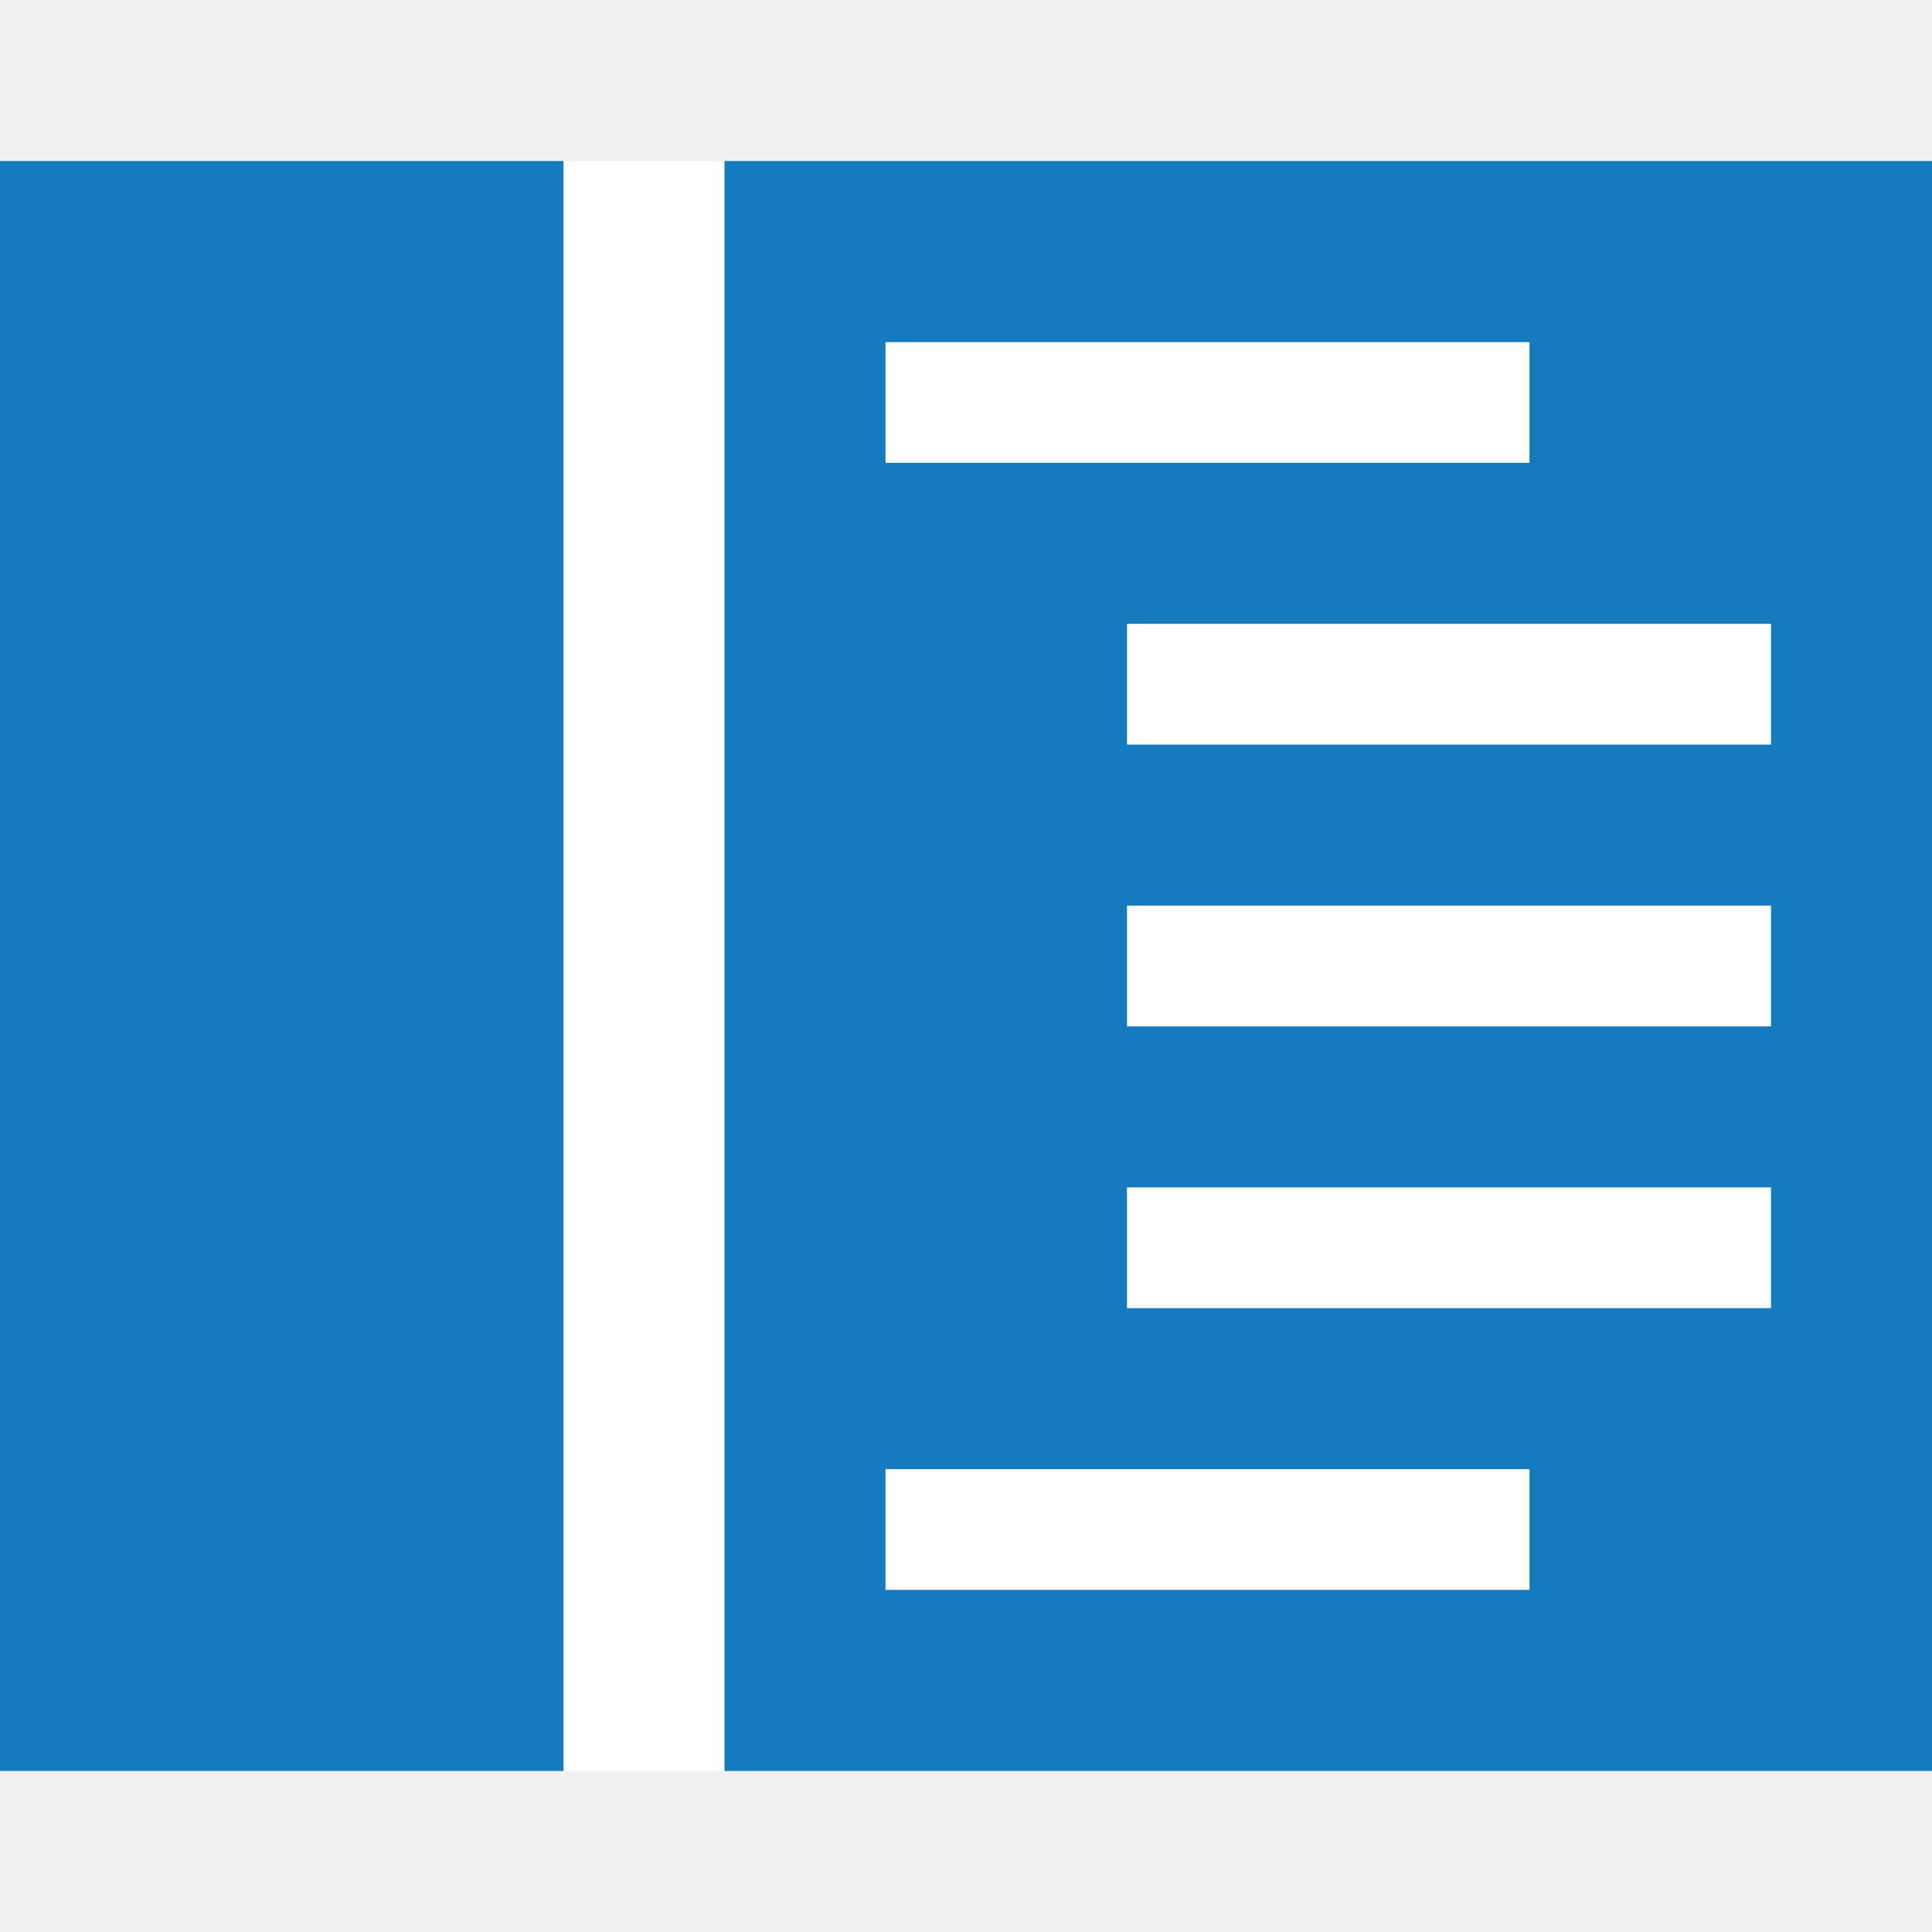
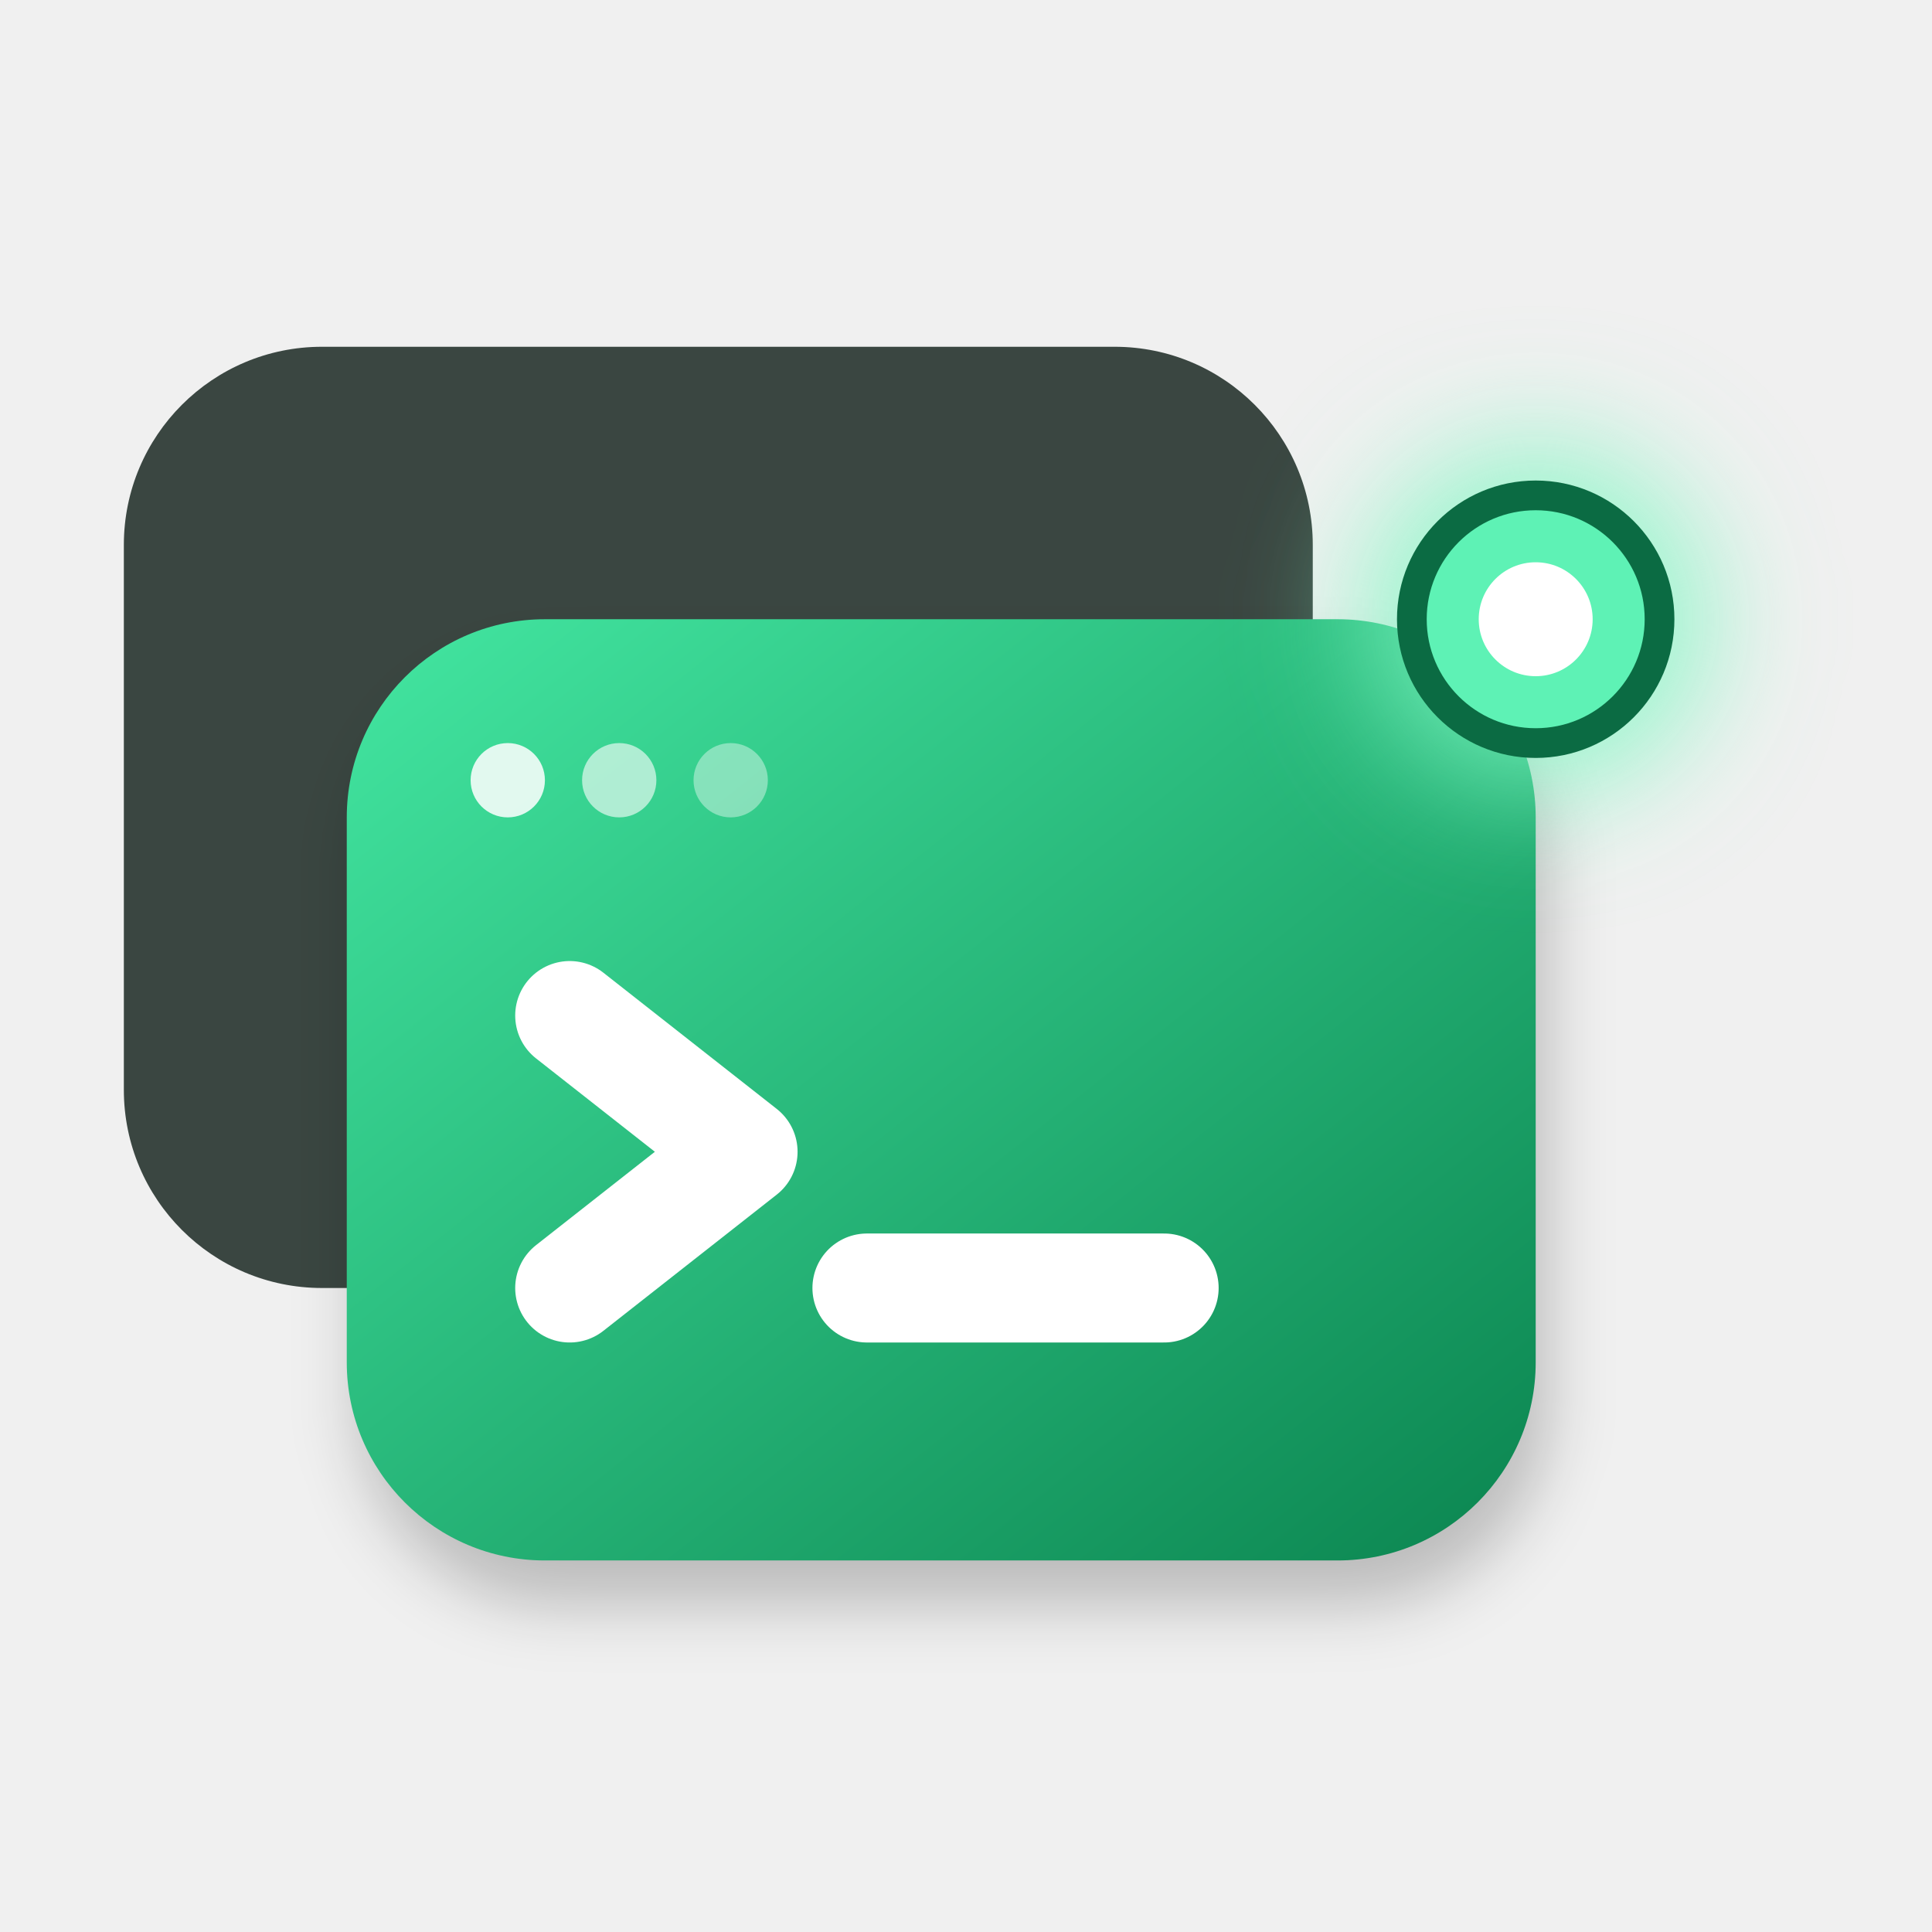
- <svg xmlns="http://www.w3.org/2000/svg" id="Layer_1" viewBox="0 0 1024 1024">
-   <style>.st0{fill:#f6f6f6;fill-opacity:0}.st1{fill:#fff}.st2{fill:#167abf}</style>
-   <path class="st0" d="M1024 1024H0V0h1024v1024z" />
-   <path class="st1" d="M1024 85.333v853.333H0V85.333h1024z" />
-   <path class="st2" d="M0 85.333h298.667v853.333H0V85.333zm1024 0v853.333H384V85.333h640zm-554.667 160h341.333v-64H469.333v64zm341.334 533.334H469.333v64h341.333l.001-64zm128-149.334H597.333v64h341.333l.001-64zm0-149.333H597.333v64h341.333l.001-64zm0-149.333H597.333v64h341.333l.001-64z" />
+ <svg xmlns="http://www.w3.org/2000/svg" viewBox="13 11 78 78" width="1024" height="1024">
+   <defs>
+     <linearGradient id="nx-green" x1="0" y1="0" x2="1" y2="1">
+       <stop offset="0" stop-color="#43E6A1" />
+       <stop offset="1" stop-color="#0B8550" />
+     </linearGradient>
+     <filter id="nx-glow" x="-100%" y="-100%" width="300%" height="300%">
+       <feGaussianBlur stdDeviation="2.5" />
+     </filter>
+     <filter id="nx-shadow" x="-20%" y="-20%" width="140%" height="140%">
+       <feGaussianBlur stdDeviation="1.3" />
+     </filter>
+   </defs>
+   <rect x="18" y="25" width="48" height="38" rx="8" fill="#3A4641" />
+   <rect x="27.5" y="37.8" width="48" height="38" rx="8" fill="#000000" fill-opacity="0.22" filter="url(#nx-shadow)" />
+   <rect x="27" y="36" width="48" height="38" rx="8" fill="url(#nx-green)" />
+   <circle cx="33.5" cy="42.5" r="1.5" fill="#FFFFFF" fill-opacity="0.85" />
+   <circle cx="38" cy="42.5" r="1.5" fill="#FFFFFF" fill-opacity="0.6" />
+   <circle cx="42.5" cy="42.5" r="1.5" fill="#FFFFFF" fill-opacity="0.4" />
+   <path d="M36 52 L43 57.5 L36 63" fill="none" stroke="#FFFFFF" stroke-width="4.4" stroke-linecap="round" stroke-linejoin="round" />
+   <path d="M48 63 H60" fill="none" stroke="#FFFFFF" stroke-width="4.4" stroke-linecap="round" />
+   <circle cx="75" cy="36" r="7" fill="#7CF7C0" fill-opacity="0.8" filter="url(#nx-glow)" />
+   <circle cx="75" cy="36" r="5" fill="#5EF2B5" stroke="#0B6B43" stroke-width="1.2" />
+   <circle cx="75" cy="36" r="2.3" fill="#FFFFFF" />
</svg>
